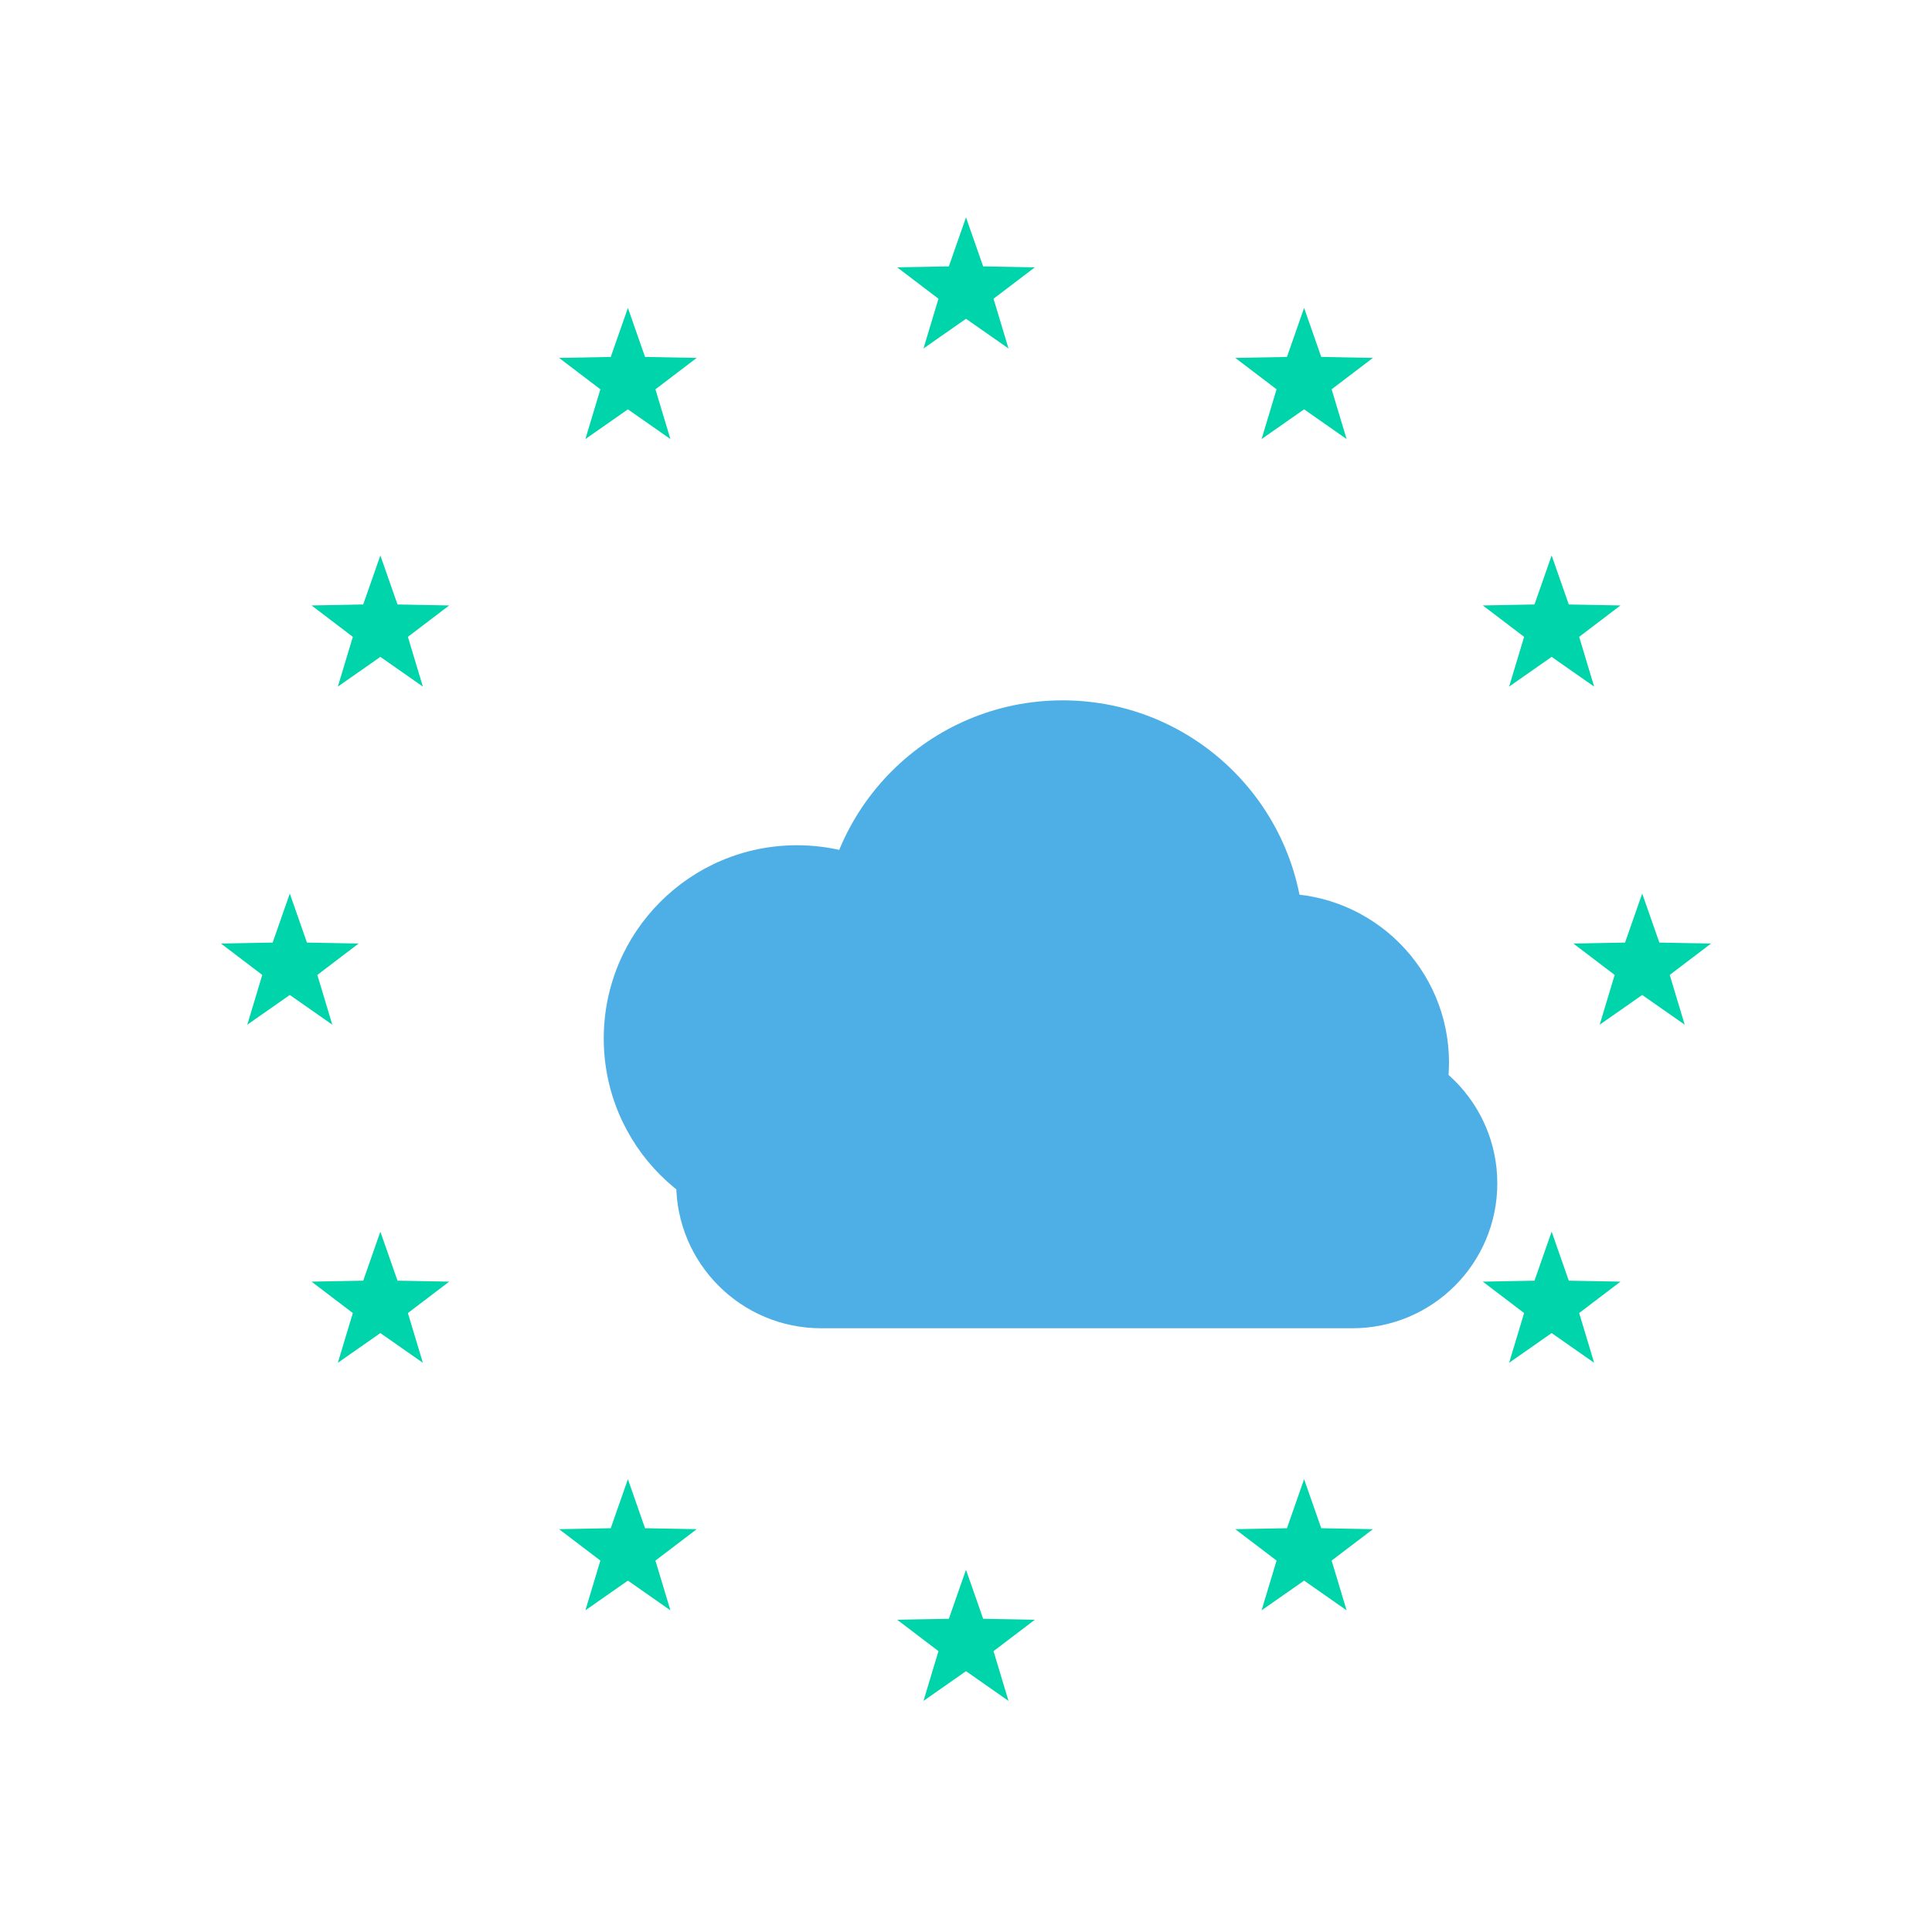
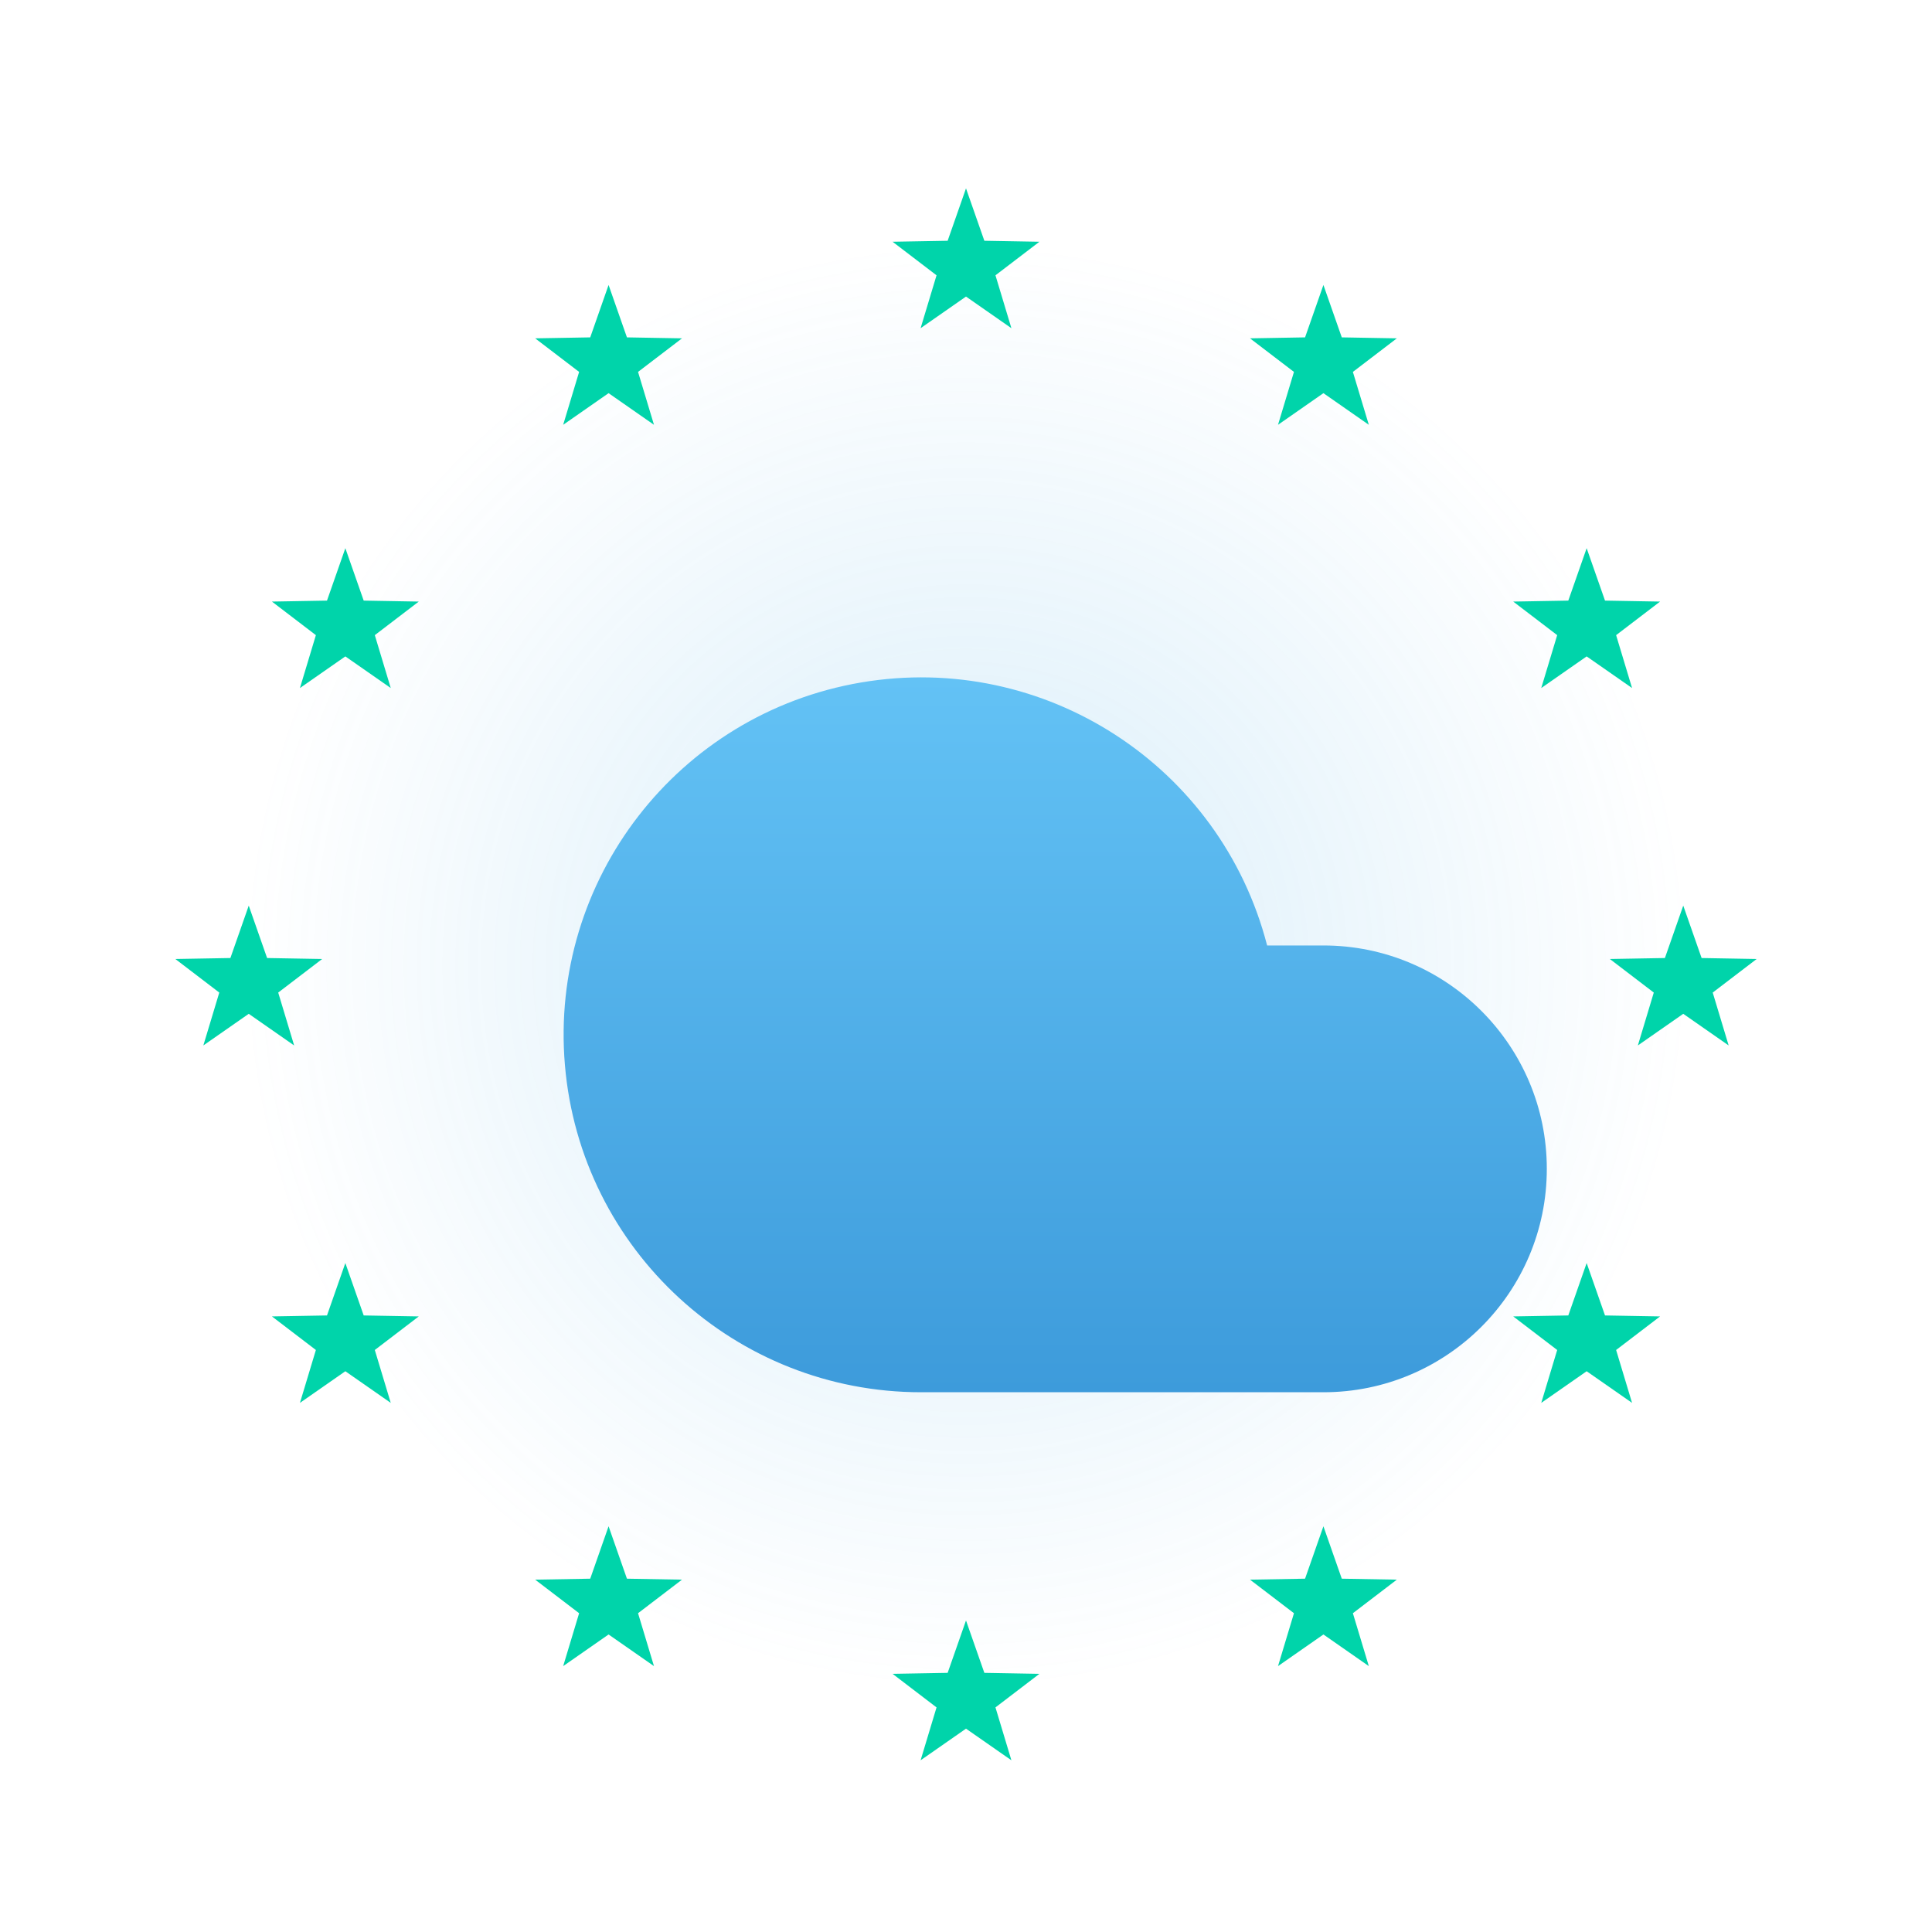
<svg xmlns="http://www.w3.org/2000/svg" width="80" height="80" viewBox="0 0 80 80" fill="none">
+   <defs>
+     <radialGradient id="glow" cx="50%" cy="50%" r="50%">
+       <stop offset="0%" stop-color="#4DAFE6" stop-opacity="0.22" />
+       <stop offset="100%" stop-color="#4DAFE6" stop-opacity="0" />
+     </radialGradient>
+     <linearGradient id="cloudFill" x1="0%" y1="0%" x2="0%" y2="100%">
+       <stop offset="0%" stop-color="#63C2F5" />
+       <stop offset="100%" stop-color="#3D9BDB" />
+     </linearGradient>
+   </defs>
+   <circle cx="40" cy="40" r="30" fill="url(#glow)" />
  <g fill="#00d4aa">
-     <g transform="translate(40,12)">
-       <path d="M0,-3 L0.71,-0.97 L2.85,-0.93 L1.14,0.37 L1.76,2.43 L0,1.2 L-1.76,2.43 L-1.14,0.37 L-2.85,-0.93 L-0.71,-0.97 Z" />
+     <g transform="translate(40,11)">
+       <path d="M0,-3.2 L0.76,-1.03 L3.04,-0.99 L1.22,0.4 L1.88,2.59 L0,1.28 L-1.88,2.59 L-1.22,0.4 L-3.04,-0.99 L-0.76,-1.03 Z" />
    </g>
-     <g transform="translate(54,15.75)">
-       <path d="M0,-3 L0.71,-0.97 L2.85,-0.93 L1.14,0.37 L1.76,2.43 L0,1.2 L-1.76,2.43 L-1.14,0.37 L-2.85,-0.93 L-0.71,-0.97 Z" />
+     <g transform="translate(54.8,15)">
+       <path d="M0,-3.2 L0.76,-1.03 L3.04,-0.99 L1.22,0.4 L1.88,2.59 L0,1.28 L-1.88,2.59 L-1.22,0.4 L-3.04,-0.99 L-0.76,-1.03 Z" />
    </g>
-     <g transform="translate(64.25,26)">
-       <path d="M0,-3 L0.71,-0.97 L2.85,-0.93 L1.14,0.37 L1.76,2.43 L0,1.2 L-1.76,2.43 L-1.14,0.37 L-2.85,-0.93 L-0.71,-0.97 Z" />
+     <g transform="translate(65.7,25.9)">
+       <path d="M0,-3.2 L0.76,-1.03 L3.04,-0.99 L1.22,0.4 L1.88,2.59 L0,1.28 L-1.88,2.59 L-1.22,0.4 L-3.04,-0.99 L-0.76,-1.03 Z" />
    </g>
-     <g transform="translate(68,40)">
-       <path d="M0,-3 L0.71,-0.97 L2.85,-0.93 L1.14,0.37 L1.76,2.43 L0,1.2 L-1.76,2.43 L-1.14,0.37 L-2.85,-0.93 L-0.71,-0.97 Z" />
+     <g transform="translate(69.7,40.7)">
+       <path d="M0,-3.2 L0.76,-1.03 L3.04,-0.99 L1.22,0.4 L1.88,2.59 L0,1.28 L-1.88,2.59 L-1.22,0.4 L-3.04,-0.99 L-0.76,-1.03 Z" />
    </g>
-     <g transform="translate(64.25,54)">
-       <path d="M0,-3 L0.71,-0.97 L2.85,-0.93 L1.14,0.37 L1.76,2.43 L0,1.2 L-1.76,2.43 L-1.14,0.37 L-2.85,-0.93 L-0.71,-0.97 Z" />
+     <g transform="translate(65.7,55.5)">
+       <path d="M0,-3.2 L0.76,-1.03 L3.04,-0.99 L1.22,0.4 L1.88,2.59 L0,1.28 L-1.88,2.59 L-1.22,0.4 L-3.04,-0.99 L-0.76,-1.03 Z" />
    </g>
-     <g transform="translate(54,64.25)">
-       <path d="M0,-3 L0.71,-0.97 L2.85,-0.93 L1.14,0.37 L1.76,2.43 L0,1.2 L-1.76,2.43 L-1.14,0.37 L-2.85,-0.93 L-0.71,-0.97 Z" />
+     <g transform="translate(54.8,66.4)">
+       <path d="M0,-3.2 L0.76,-1.03 L3.04,-0.99 L1.22,0.4 L1.88,2.59 L0,1.28 L-1.88,2.59 L-1.22,0.4 L-3.04,-0.99 L-0.76,-1.03 Z" />
    </g>
-     <g transform="translate(40,68)">
-       <path d="M0,-3 L0.71,-0.97 L2.85,-0.93 L1.14,0.37 L1.76,2.43 L0,1.2 L-1.76,2.43 L-1.14,0.37 L-2.85,-0.93 L-0.71,-0.97 Z" />
+     <g transform="translate(40,70.3)">
+       <path d="M0,-3.2 L0.76,-1.03 L3.04,-0.99 L1.22,0.4 L1.88,2.59 L0,1.28 L-1.88,2.59 L-1.22,0.4 L-3.04,-0.99 L-0.76,-1.03 Z" />
    </g>
-     <g transform="translate(26,64.25)">
-       <path d="M0,-3 L0.71,-0.97 L2.85,-0.93 L1.14,0.37 L1.76,2.43 L0,1.2 L-1.76,2.43 L-1.14,0.37 L-2.85,-0.93 L-0.71,-0.97 Z" />
+     <g transform="translate(25.2,66.4)">
+       <path d="M0,-3.2 L0.76,-1.03 L3.04,-0.99 L1.22,0.4 L1.88,2.59 L0,1.28 L-1.88,2.59 L-1.22,0.4 L-3.04,-0.99 L-0.76,-1.03 Z" />
    </g>
-     <g transform="translate(15.75,54)">
-       <path d="M0,-3 L0.71,-0.97 L2.85,-0.93 L1.14,0.37 L1.76,2.43 L0,1.2 L-1.76,2.43 L-1.14,0.37 L-2.85,-0.93 L-0.71,-0.97 Z" />
+     <g transform="translate(14.3,55.5)">
+       <path d="M0,-3.2 L0.76,-1.03 L3.04,-0.99 L1.22,0.4 L1.88,2.59 L0,1.28 L-1.88,2.59 L-1.22,0.4 L-3.04,-0.99 L-0.76,-1.03 Z" />
    </g>
-     <g transform="translate(12,40)">
-       <path d="M0,-3 L0.71,-0.97 L2.85,-0.93 L1.14,0.37 L1.76,2.43 L0,1.2 L-1.76,2.43 L-1.14,0.37 L-2.85,-0.93 L-0.71,-0.97 Z" />
+     <g transform="translate(10.3,40.7)">
+       <path d="M0,-3.2 L0.76,-1.03 L3.04,-0.99 L1.22,0.4 L1.88,2.59 L0,1.28 L-1.88,2.59 L-1.22,0.4 L-3.04,-0.99 L-0.76,-1.03 Z" />
    </g>
-     <g transform="translate(15.75,26)">
-       <path d="M0,-3 L0.71,-0.97 L2.85,-0.93 L1.14,0.37 L1.76,2.43 L0,1.2 L-1.76,2.43 L-1.14,0.37 L-2.85,-0.93 L-0.71,-0.97 Z" />
+     <g transform="translate(14.3,25.9)">
+       <path d="M0,-3.2 L0.76,-1.03 L3.04,-0.99 L1.22,0.4 L1.88,2.59 L0,1.28 L-1.88,2.59 L-1.22,0.4 L-3.04,-0.99 L-0.76,-1.03 Z" />
    </g>
-     <g transform="translate(26,15.75)">
-       <path d="M0,-3 L0.71,-0.97 L2.85,-0.93 L1.14,0.37 L1.76,2.43 L0,1.2 L-1.76,2.43 L-1.14,0.37 L-2.85,-0.93 L-0.71,-0.97 Z" />
+     <g transform="translate(25.2,15)">
+       <path d="M0,-3.2 L0.76,-1.03 L3.04,-0.99 L1.22,0.4 L1.88,2.59 L0,1.28 L-1.88,2.59 L-1.22,0.4 L-3.04,-0.99 L-0.76,-1.03 Z" />
    </g>
  </g>
-   <g fill="#4DAFE6">
-     <circle cx="33" cy="43" r="8" />
-     <circle cx="44" cy="39" r="10" />
-     <circle cx="53" cy="44" r="7" />
-     <rect x="28" y="43" width="34" height="12" rx="6" />
+   <g transform="translate(40,41) scale(1.85) translate(-10,-11)">
+     <path d="M18 10h-1.26A8 8 0 1 0 9 20h9a5 5 0 0 0 0-10z" fill="url(#cloudFill)" />
  </g>
</svg>
